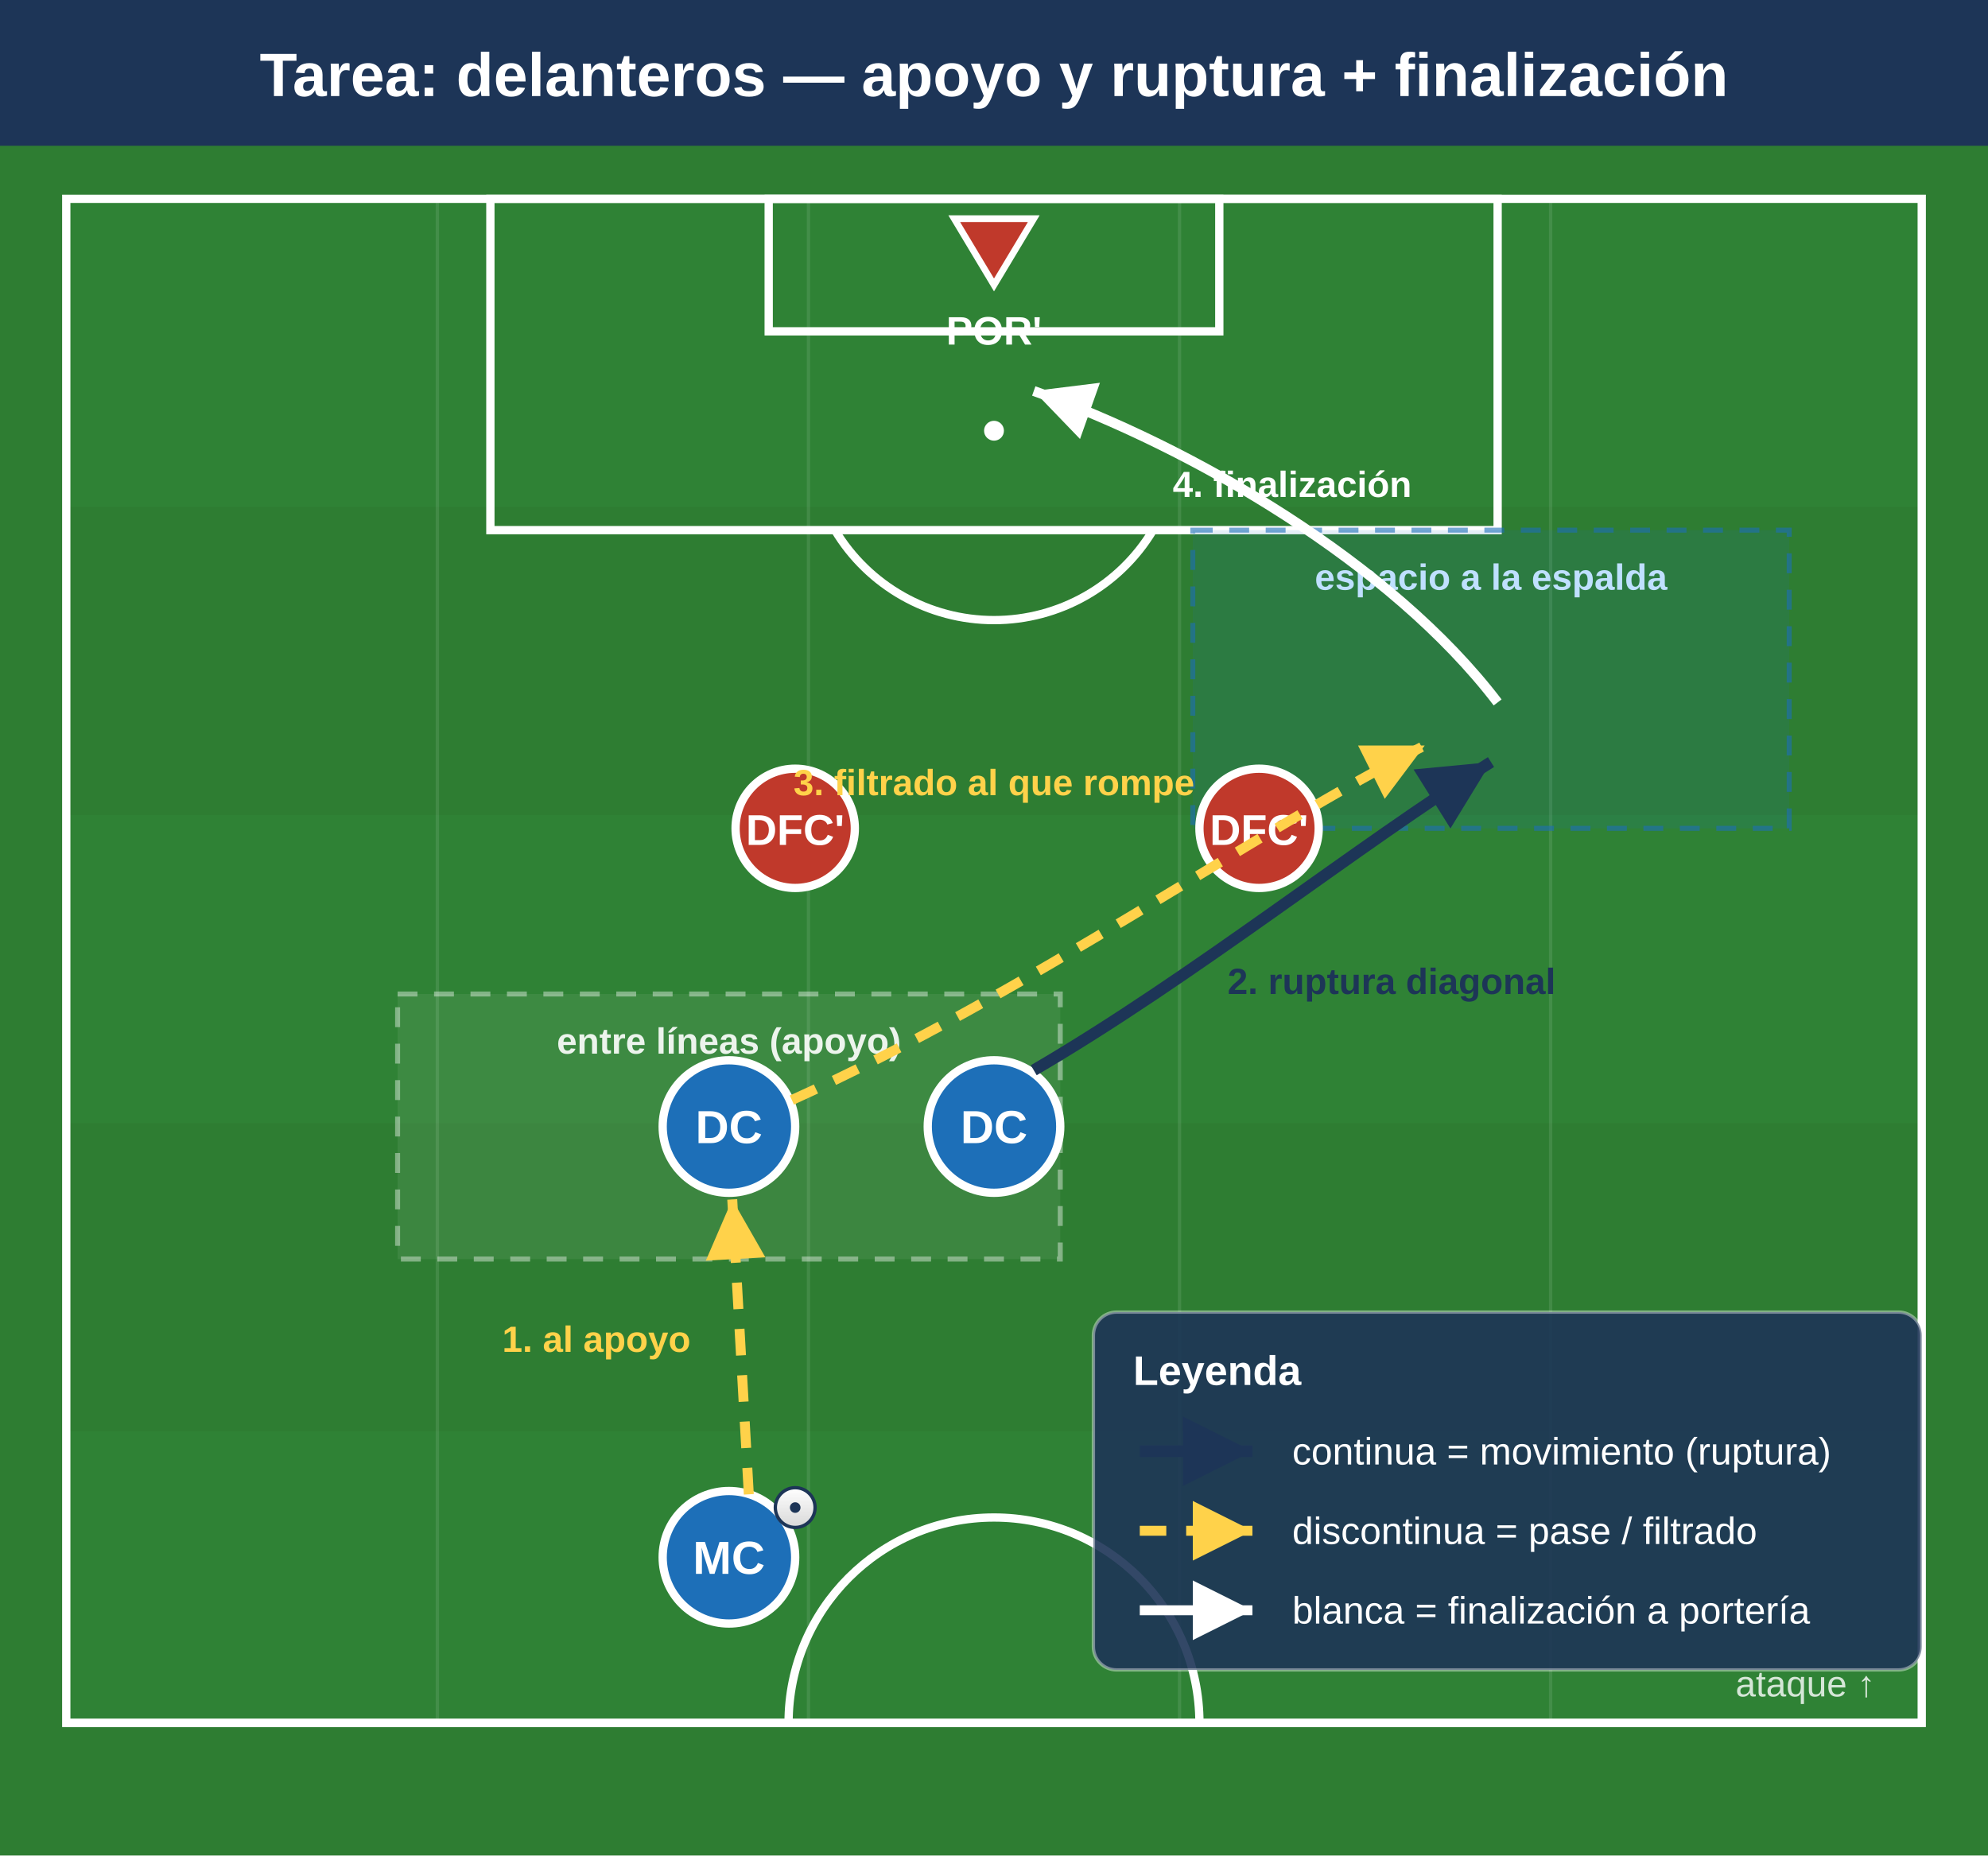
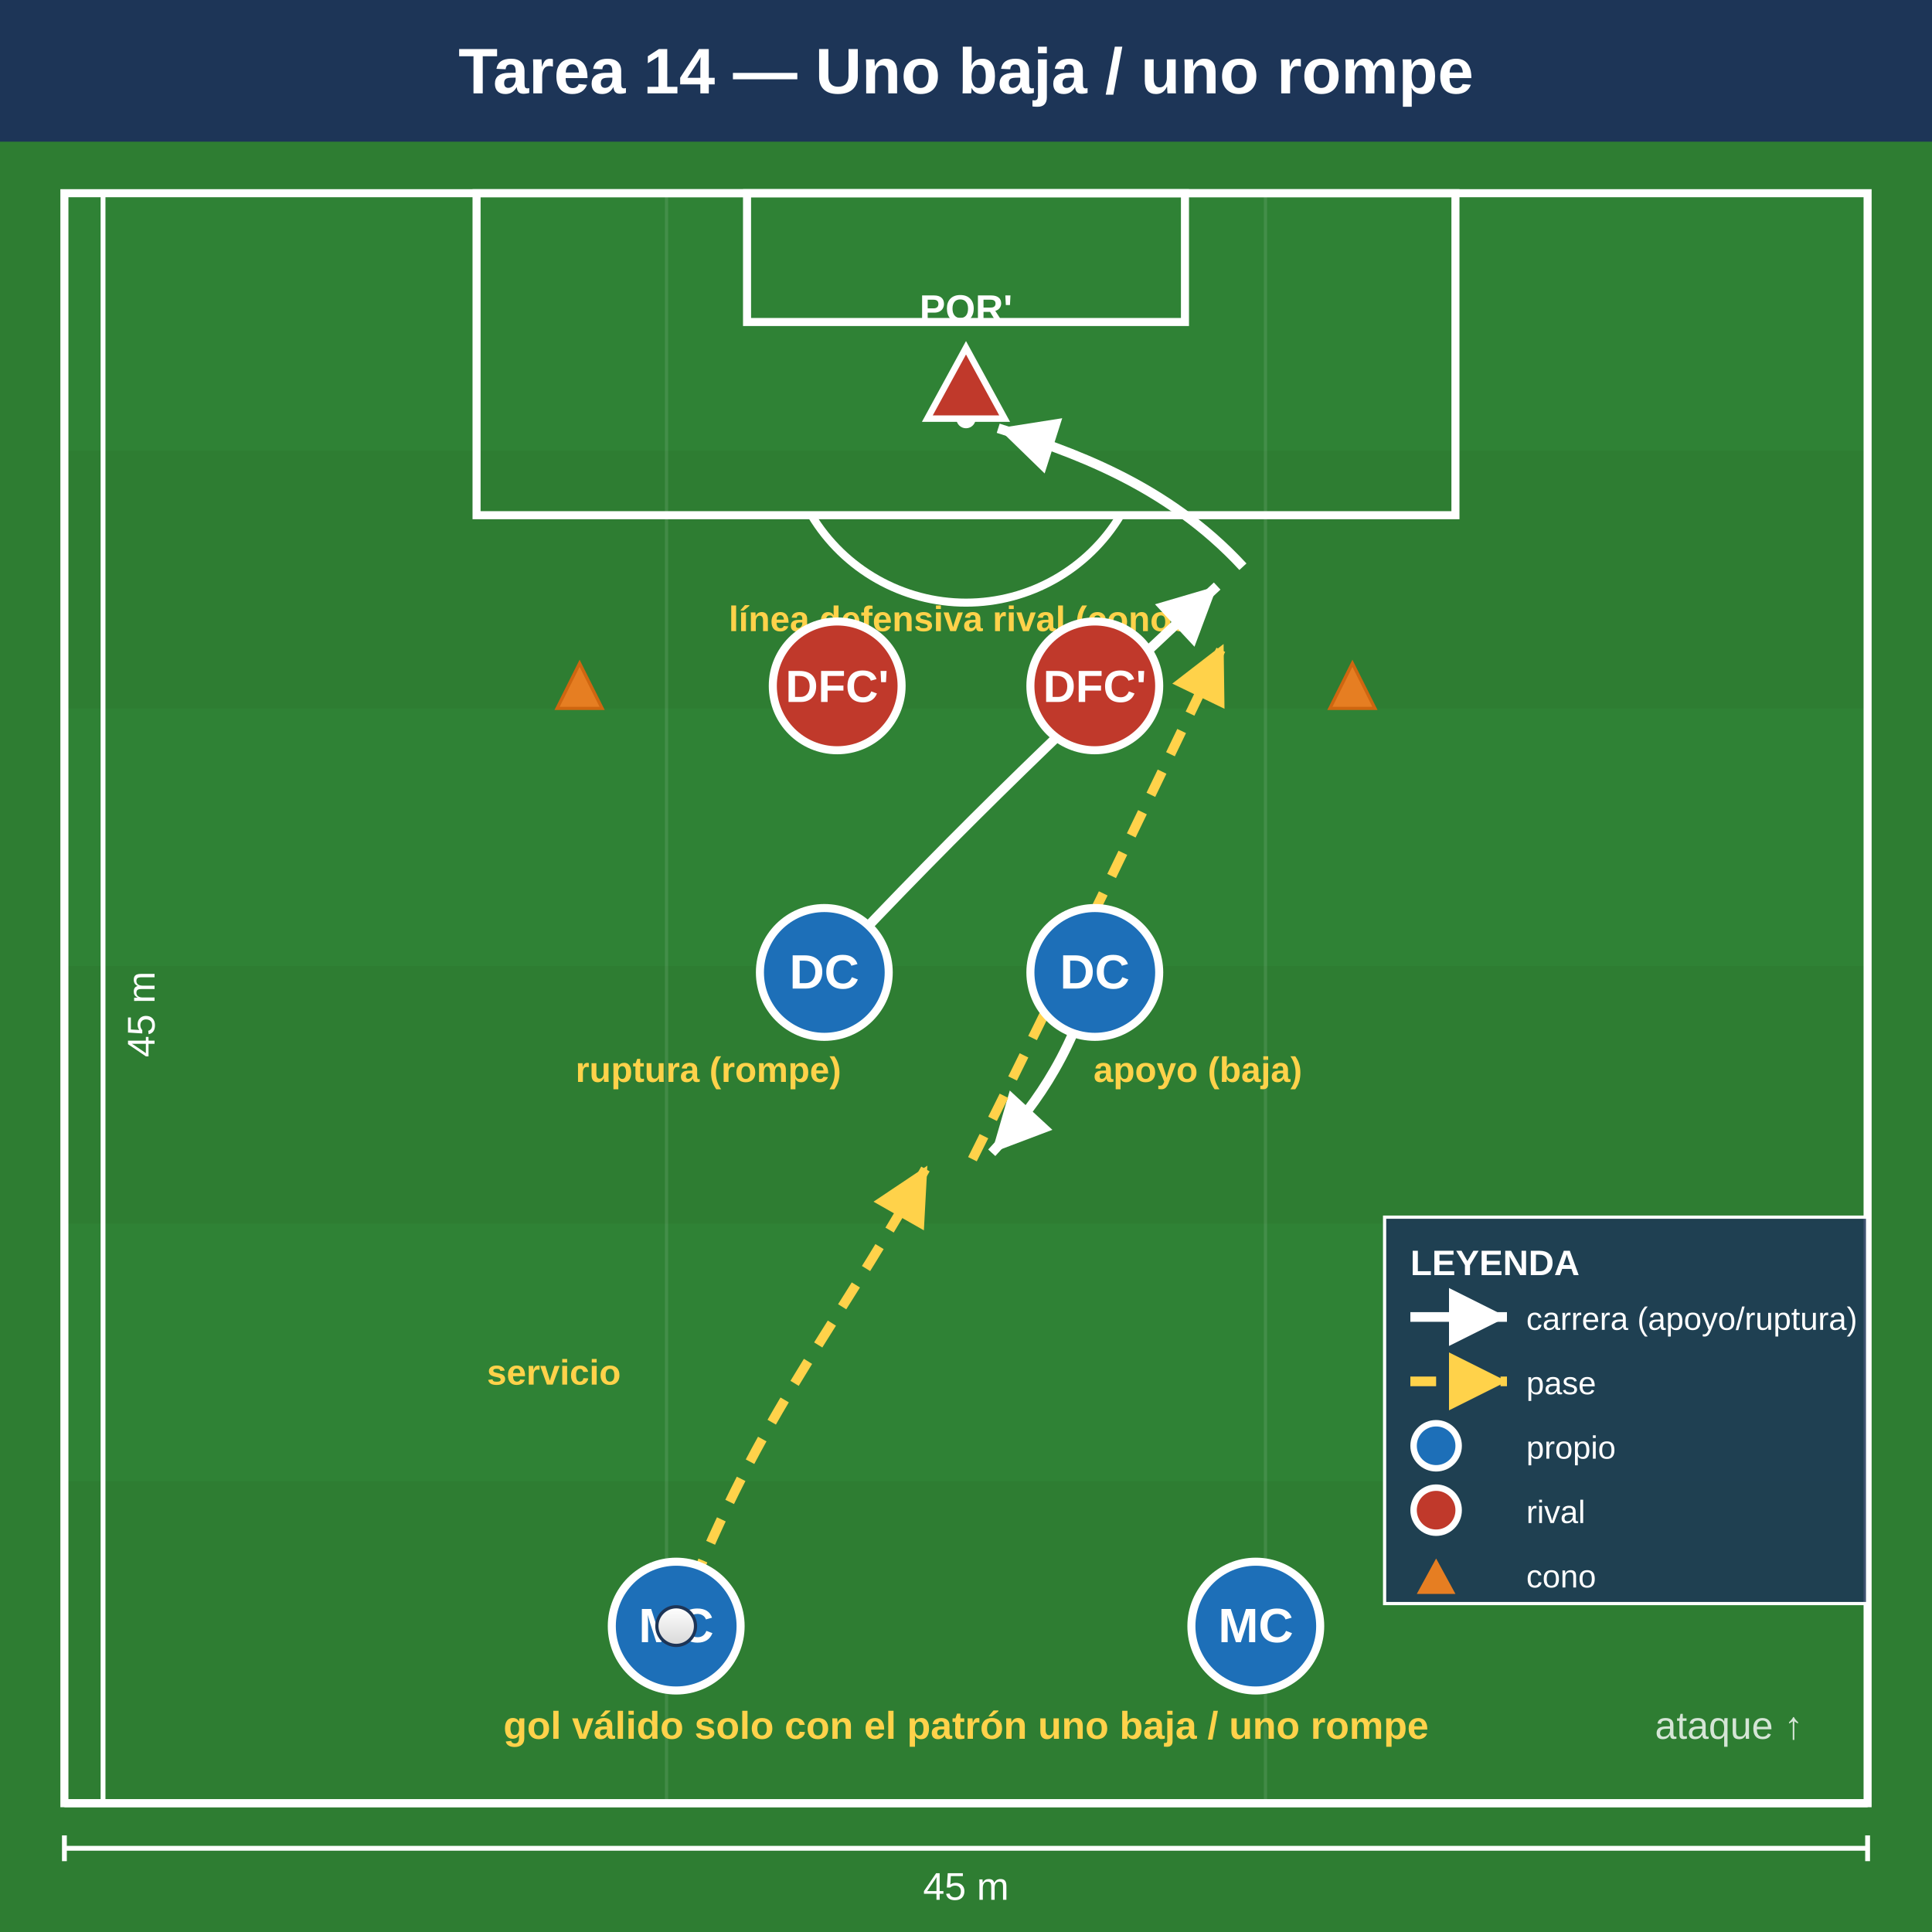
- <svg xmlns="http://www.w3.org/2000/svg" viewBox="0 0 600 560" font-family="'Segoe UI', Arial, sans-serif">
+ <svg xmlns="http://www.w3.org/2000/svg" viewBox="0 0 600 600" font-family="'Segoe UI', Arial, sans-serif">
  <defs>
    <marker id="arrowRun" markerWidth="9" markerHeight="9" refX="6" refY="3" orient="auto" markerUnits="strokeWidth">
-       <path d="M0,0 L6,3 L0,6 Z" fill="#1d3557" />
+       <path d="M0,0 L6,3 L0,6 Z" fill="#ffffff" />
    </marker>
    <marker id="arrowPass" markerWidth="9" markerHeight="9" refX="6" refY="3" orient="auto" markerUnits="strokeWidth">
      <path d="M0,0 L6,3 L0,6 Z" fill="#ffd24a" />
-     </marker>
-     <marker id="arrowShot" markerWidth="9" markerHeight="9" refX="6" refY="3" orient="auto" markerUnits="strokeWidth">
-       <path d="M0,0 L6,3 L0,6 Z" fill="#ffffff" />
    </marker>
    <linearGradient id="ball" x1="0" y1="0" x2="0" y2="1">
      <stop offset="0%" stop-color="#ffffff" />
      <stop offset="100%" stop-color="#d8d8d8" />
    </linearGradient>
  </defs>
-   <rect x="0" y="0" width="600" height="560" fill="#2e7d32" />
+   <rect x="0" y="0" width="600" height="600" fill="#2e7d32" />
  <g fill="#2f8235">
-     <rect x="20" y="60" width="560" height="93" />
-     <rect x="20" y="246" width="560" height="93" />
-     <rect x="20" y="432" width="560" height="88" />
+     <rect x="20" y="60" width="560" height="80" />
+     <rect x="20" y="220" width="560" height="80" />
+     <rect x="20" y="380" width="560" height="80" />
  </g>
  <g stroke="#ffffff" stroke-opacity="0.10" stroke-width="1">
-     <line x1="132" y1="60" x2="132" y2="520" />
-     <line x1="244" y1="60" x2="244" y2="520" />
-     <line x1="356" y1="60" x2="356" y2="520" />
-     <line x1="468" y1="60" x2="468" y2="520" />
+     <line x1="207" y1="60" x2="207" y2="560" />
+     <line x1="393" y1="60" x2="393" y2="560" />
  </g>
  <g fill="none" stroke="#ffffff" stroke-width="2.5">
-     <rect x="20" y="60" width="560" height="460" />
-     <line x1="20" y1="520" x2="580" y2="520" />
-     <path d="M238,520 A62,62 0 0 1 362,520" fill="none" stroke="#ffffff" stroke-width="2.5" />
+     <rect x="20" y="60" width="560" height="500" />
+     <line x1="20" y1="560" x2="580" y2="560" />
    <rect x="148" y="60" width="304" height="100" />
    <rect x="232" y="60" width="136" height="40" />
  </g>
  <g fill="#ffffff">
    <circle cx="300" cy="130" r="3" />
  </g>
  <path d="M252,160 A56,56 0 0 0 348,160" fill="none" stroke="#ffffff" stroke-width="2.5" />
-   <rect x="360" y="160" width="180" height="90" fill="#1d6fb8" fill-opacity="0.12" stroke="#1d6fb8" stroke-opacity="0.6" stroke-width="1.5" stroke-dasharray="6 5" />
-   <text x="450" y="178" fill="#bfe0ff" font-size="11" font-weight="700" text-anchor="middle">espacio a la espalda</text>
-   <rect x="120" y="300" width="200" height="80" fill="#ffffff" fill-opacity="0.07" stroke="#ffffff" stroke-opacity="0.4" stroke-width="1.5" stroke-dasharray="6 5" />
-   <text x="220" y="318" fill="#ffffff" font-size="11" font-weight="700" text-anchor="middle" opacity="0.9">entre líneas (apoyo)</text>
+   <g stroke="#ffffff" stroke-width="1.5" fill="none">
+     <line x1="32" y1="60" x2="32" y2="560" />
+     <line x1="28" y1="60" x2="36" y2="60" />
+     <line x1="28" y1="560" x2="36" y2="560" />
+     <line x1="20" y1="574" x2="580" y2="574" />
+     <line x1="20" y1="570" x2="20" y2="578" />
+     <line x1="580" y1="570" x2="580" y2="578" />
+   </g>
+   <text x="48" y="315" fill="#ffffff" font-size="12" transform="rotate(-90 48 315)" text-anchor="middle">45 m</text>
+   <text x="300" y="590" fill="#ffffff" font-size="12" text-anchor="middle">45 m</text>
  <rect x="0" y="0" width="600" height="44" fill="#1d3557" />
-   <text x="300" y="29" fill="#ffffff" font-size="18.5" font-weight="700" text-anchor="middle">Tarea: delanteros — apoyo y ruptura + finalización</text>
-   <g font-size="13" font-weight="700" text-anchor="middle">
-     <circle cx="380" cy="250" r="18" fill="#c0392b" stroke="#ffffff" stroke-width="2.5" />
-     <text x="380" y="255" fill="#ffffff">DFC'</text>
-     <circle cx="240" cy="250" r="18" fill="#c0392b" stroke="#ffffff" stroke-width="2.5" />
-     <text x="240" y="255" fill="#ffffff">DFC'</text>
-     <polygon points="300,86 312,66 288,66" fill="#c0392b" stroke="#ffffff" stroke-width="2" />
-     <text x="300" y="104" fill="#ffffff" font-size="12">POR'</text>
+   <text x="300" y="29" fill="#ffffff" font-size="20" font-weight="700" text-anchor="middle">Tarea 14 — Uno baja / uno rompe</text>
+   <text x="560" y="540" fill="#ffffff" font-size="12" text-anchor="end" opacity="0.8">ataque ↑</text>
+   <g fill="#e67e22" stroke="#cf6610" stroke-width="1">
+     <polygon points="180,206 187,220 173,220" />
+     <polygon points="260,206 267,220 253,220" />
+     <polygon points="340,206 347,220 333,220" />
+     <polygon points="420,206 427,220 413,220" />
  </g>
+   <text x="300" y="196" fill="#ffd24a" font-size="11" font-weight="700" text-anchor="middle">línea defensiva rival (conos)</text>
+   <polygon points="300,108 312,130 288,130" fill="#c0392b" stroke="#ffffff" stroke-width="2" />
+   <text x="300" y="100" fill="#ffffff" font-size="12" font-weight="700" text-anchor="middle">POR'</text>
+   <path d="M210,505 C235,440 255,420 288,362" fill="none" stroke="#ffd24a" stroke-width="3" stroke-dasharray="8 6" marker-end="url(#arrowPass)" />
+   <path d="M340,302 C332,330 320,345 308,358" fill="none" stroke="#ffffff" stroke-width="3" marker-end="url(#arrowRun)" />
+   <path d="M256,302 C300,255 335,222 378,182" fill="none" stroke="#ffffff" stroke-width="3" marker-end="url(#arrowRun)" />
+   <path d="M302,360 C332,300 352,258 380,200" fill="none" stroke="#ffd24a" stroke-width="3" stroke-dasharray="8 6" marker-end="url(#arrowPass)" />
+   <path d="M386,176 C362,150 332,140 310,133" fill="none" stroke="#ffffff" stroke-width="3" marker-end="url(#arrowRun)" />
  <g font-size="14" font-weight="700" text-anchor="middle">
-     <circle cx="220" cy="340" r="20" fill="#1d6fb8" stroke="#ffffff" stroke-width="2.5" />
-     <text x="220" y="345" fill="#fff">DC</text>
-     <circle cx="300" cy="340" r="20" fill="#1d6fb8" stroke="#ffffff" stroke-width="2.5" />
-     <text x="300" y="345" fill="#fff">DC</text>
-     <circle cx="220" cy="470" r="20" fill="#1d6fb8" stroke="#ffffff" stroke-width="2.5" />
-     <text x="220" y="475" fill="#fff">MC</text>
+     <circle cx="260" cy="213" r="20" fill="#c0392b" stroke="#ffffff" stroke-width="2.5" />
+     <text x="260" y="218" fill="#fff">DFC'</text>
+     <circle cx="340" cy="213" r="20" fill="#c0392b" stroke="#ffffff" stroke-width="2.5" />
+     <text x="340" y="218" fill="#fff">DFC'</text>
  </g>
-   <circle cx="240" cy="455" r="6" fill="url(#ball)" stroke="#1d3557" stroke-width="1" />
-   <circle cx="240" cy="455" r="1.6" fill="#1d3557" />
-   <path d="M226,451 L221,362" fill="none" stroke="#ffd24a" stroke-width="3" stroke-dasharray="8 6" marker-end="url(#arrowPass)" />
-   <text x="180" y="408" fill="#ffd24a" font-size="11" font-weight="700" text-anchor="middle">1. al apoyo</text>
-   <path d="M312,323 C360,295 410,255 450,230" fill="none" stroke="#1d3557" stroke-width="3.5" marker-end="url(#arrowRun)" />
-   <text x="420" y="300" fill="#1d3557" font-size="11" font-weight="700" text-anchor="middle">2. ruptura diagonal</text>
-   <path d="M239,332 C310,300 380,250 430,225" fill="none" stroke="#ffd24a" stroke-width="3" stroke-dasharray="8 6" marker-end="url(#arrowPass)" />
-   <text x="300" y="240" fill="#ffd24a" font-size="11" font-weight="700" text-anchor="middle">3. filtrado al que rompe</text>
-   <path d="M452,212 C420,170 360,135 312,118" fill="none" stroke="#ffffff" stroke-width="3" marker-end="url(#arrowShot)" />
-   <text x="390" y="150" fill="#ffffff" font-size="11" font-weight="700" text-anchor="middle">4. finalización</text>
+   <g font-size="15" font-weight="700" text-anchor="middle">
+     <circle cx="210" cy="505" r="20" fill="#1d6fb8" stroke="#ffffff" stroke-width="2.5" />
+     <text x="210" y="510" fill="#fff">MC</text>
+     <circle cx="390" cy="505" r="20" fill="#1d6fb8" stroke="#ffffff" stroke-width="2.5" />
+     <text x="390" y="510" fill="#fff">MC</text>
+     <circle cx="340" cy="302" r="20" fill="#1d6fb8" stroke="#ffffff" stroke-width="2.5" />
+     <text x="340" y="307" fill="#fff">DC</text>
+     <circle cx="256" cy="302" r="20" fill="#1d6fb8" stroke="#ffffff" stroke-width="2.5" />
+     <text x="256" y="307" fill="#fff">DC</text>
+   </g>
+   <g font-size="11" font-weight="700" fill="#ffd24a" text-anchor="middle">
+     <text x="372" y="336">apoyo (baja)</text>
+     <text x="220" y="336">ruptura (rompe)</text>
+     <text x="172" y="430">servicio</text>
+   </g>
+   <circle cx="210" cy="505" r="6" fill="url(#ball)" stroke="#1d3557" stroke-width="1" />
+   <text x="300" y="540" fill="#ffd24a" font-size="12" font-weight="700" text-anchor="middle">gol válido solo con el patrón uno baja / uno rompe</text>
  <g>
-     <rect x="330" y="396" width="250" height="108" rx="7" fill="#1d3557" fill-opacity="0.9" stroke="#ffffff" stroke-opacity="0.4" />
-     <text x="342" y="418" fill="#ffffff" font-size="12.5" font-weight="700">Leyenda</text>
-     <line x1="344" y1="438" x2="378" y2="438" stroke="#1d3557" stroke-width="3.5" marker-end="url(#arrowRun)" />
-     <text x="390" y="442" fill="#ffffff" font-size="11.5">continua = movimiento (ruptura)</text>
-     <line x1="344" y1="462" x2="378" y2="462" stroke="#ffd24a" stroke-width="3" stroke-dasharray="8 6" marker-end="url(#arrowPass)" />
-     <text x="390" y="466" fill="#ffffff" font-size="11.5">discontinua = pase / filtrado</text>
-     <line x1="344" y1="486" x2="378" y2="486" stroke="#ffffff" stroke-width="3" marker-end="url(#arrowShot)" />
-     <text x="390" y="490" fill="#ffffff" font-size="11.5">blanca = finalización a portería</text>
+     <rect x="430" y="378" width="150" height="120" fill="#1d3557" fill-opacity="0.85" stroke="#ffffff" stroke-width="1" />
+     <text x="438" y="396" fill="#ffffff" font-size="11" font-weight="700">LEYENDA</text>
+     <line x1="438" y1="409" x2="468" y2="409" stroke="#ffffff" stroke-width="3" marker-end="url(#arrowRun)" />
+     <text x="474" y="413" fill="#ffffff" font-size="10">carrera (apoyo/ruptura)</text>
+     <line x1="438" y1="429" x2="468" y2="429" stroke="#ffd24a" stroke-width="3" stroke-dasharray="8 6" marker-end="url(#arrowPass)" />
+     <text x="474" y="433" fill="#ffffff" font-size="10">pase</text>
+     <circle cx="446" cy="449" r="7" fill="#1d6fb8" stroke="#ffffff" stroke-width="2" />
+     <text x="474" y="453" fill="#ffffff" font-size="10">propio</text>
+     <circle cx="446" cy="469" r="7" fill="#c0392b" stroke="#ffffff" stroke-width="2" />
+     <text x="474" y="473" fill="#ffffff" font-size="10">rival</text>
+     <polygon points="446,484 452,495 440,495" fill="#e67e22" />
+     <text x="474" y="493" fill="#ffffff" font-size="10">cono</text>
  </g>
-   <text x="566" y="512" fill="#ffffff" font-size="11" text-anchor="end" opacity="0.8">ataque ↑</text>
</svg>
